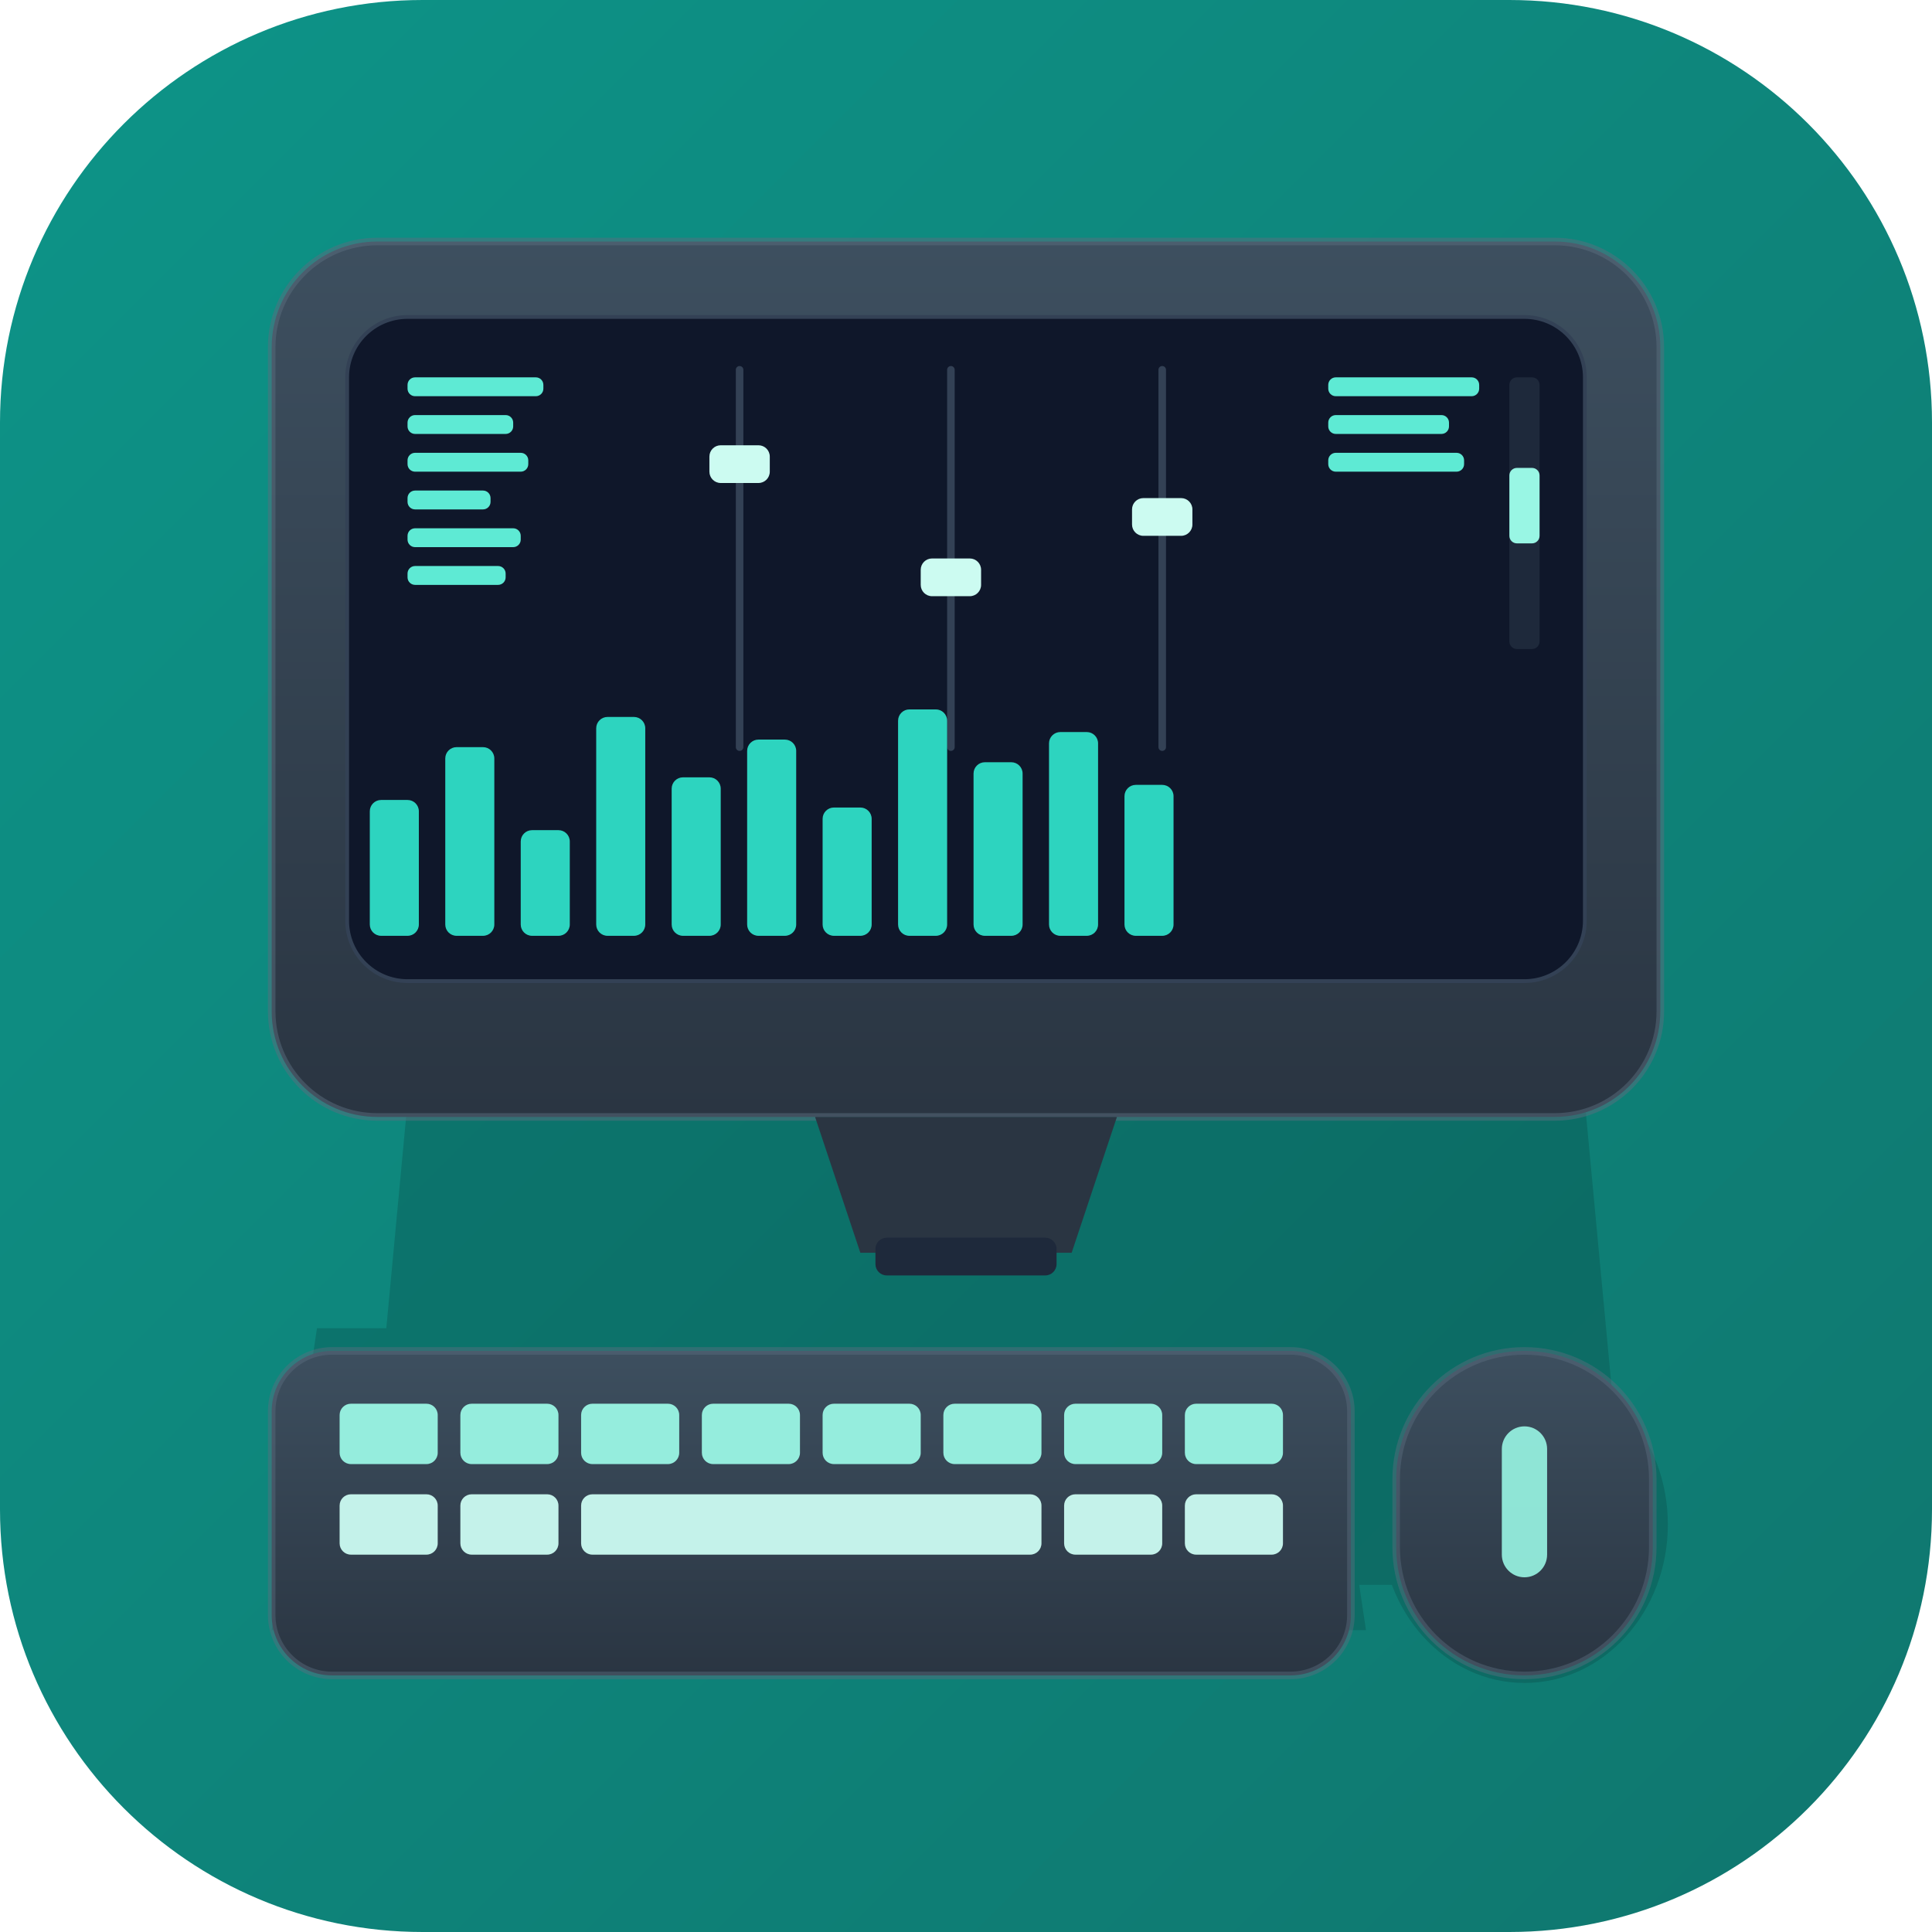
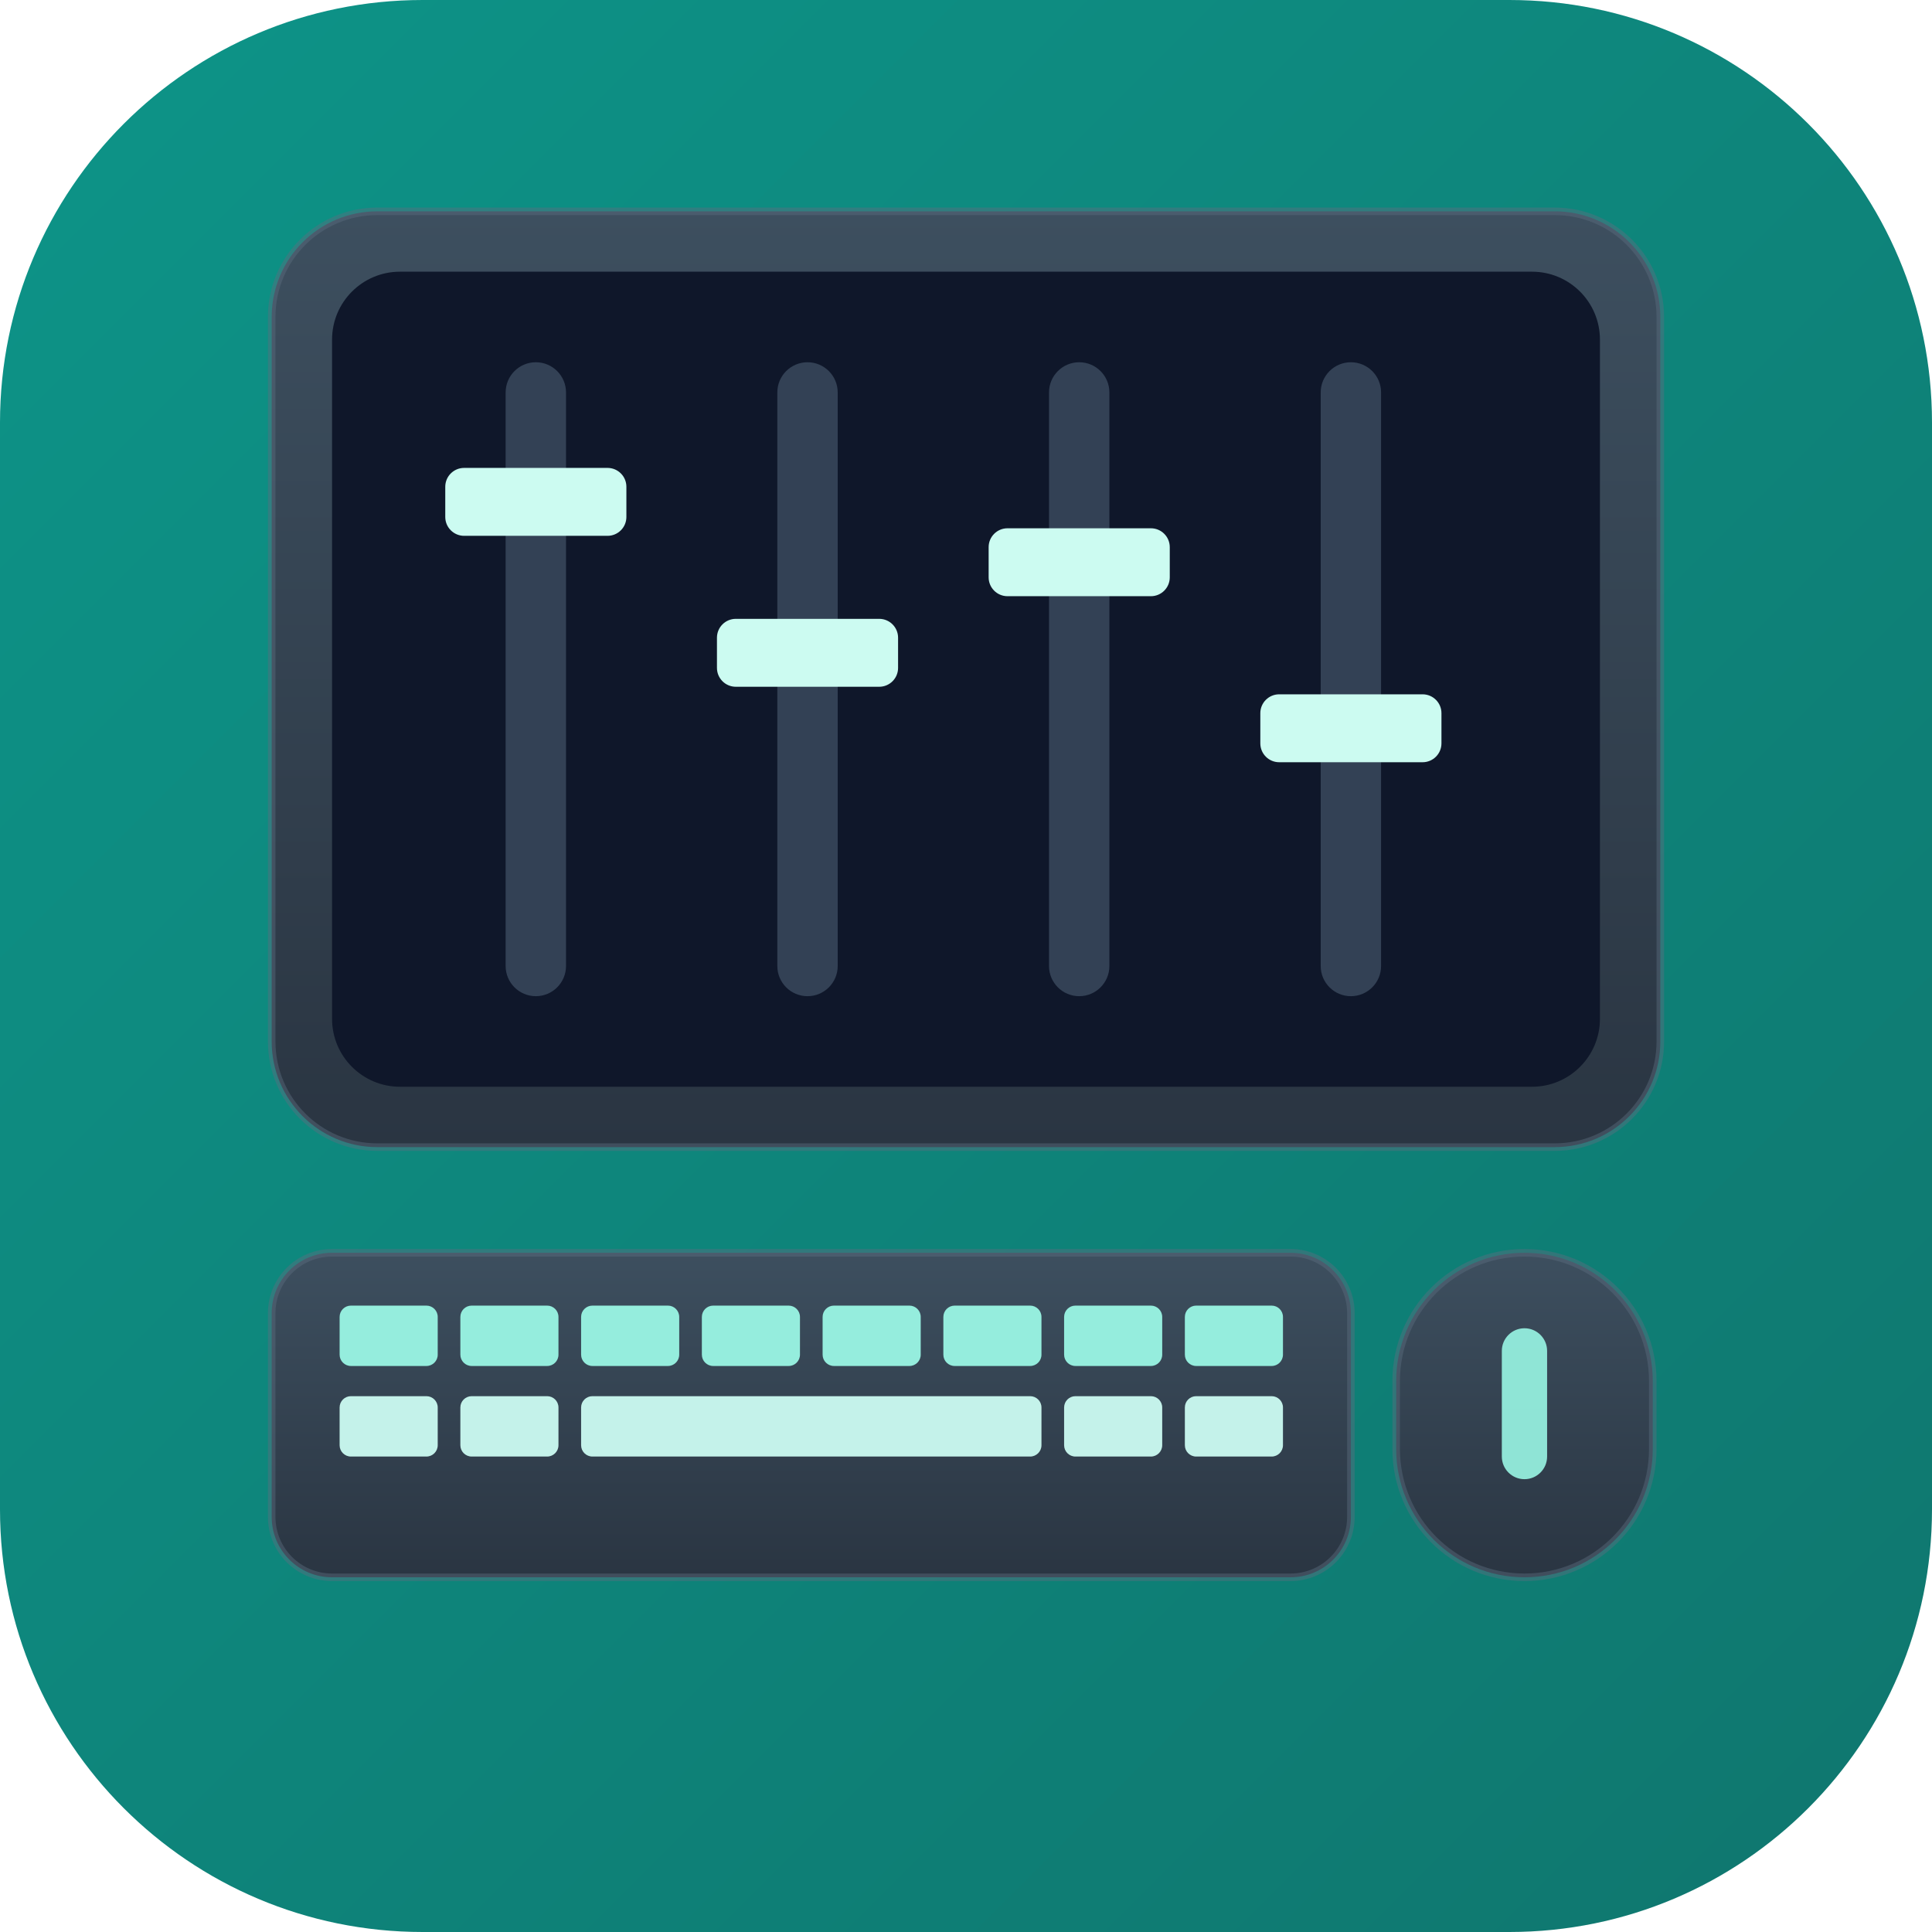
<svg xmlns="http://www.w3.org/2000/svg" viewBox="0 0 512 512" role="img" aria-label="KBMixer icon">
  <defs>
    <linearGradient id="bg" x1="0%" y1="0%" x2="100%" y2="100%">
      <stop offset="0%" stop-color="#0d9488" />
      <stop offset="100%" stop-color="#0f766e" />
    </linearGradient>
    <linearGradient id="chassis" x1="0%" y1="0%" x2="0%" y2="100%">
      <stop offset="0%" stop-color="#3d4f5f" />
      <stop offset="100%" stop-color="#2a3542" />
    </linearGradient>
  </defs>
  <rect width="512" height="512" rx="112" fill="url(#bg)" />
-   <g opacity="0.22" fill="#042f2e">
-     <path d="M108 292 L420 292 L432 420 L96 420 Z" />
-     <path d="M84 352 L350 352 L362 432 L72 432 Z" />
-     <ellipse cx="404" cy="404" rx="38" ry="42" />
-   </g>
  <g>
-     <rect x="72" y="64" width="368" height="232" rx="28" fill="url(#chassis)" />
-     <rect x="72" y="64" width="368" height="232" rx="28" fill="none" stroke="#5a6d7e" stroke-width="2" opacity="0.5" />
-     <rect x="92" y="84" width="328" height="176" rx="16" fill="#0f172a" />
-     <rect x="92" y="84" width="328" height="176" rx="16" fill="none" stroke="#334155" stroke-width="1" />
-     <path d="M216 296 h80 l-12 36 h-56 z" fill="#2a3542" />
-     <rect x="232" y="328" width="48" height="10" rx="3" fill="#1e293b" />
-   </g>
-   <g>
-     <g fill="#5eead4">
-       <rect x="108" y="100" width="36" height="5" rx="2" />
-       <rect x="108" y="110" width="28" height="5" rx="2" />
-       <rect x="108" y="120" width="32" height="5" rx="2" />
-       <rect x="108" y="130" width="22" height="5" rx="2" />
-       <rect x="108" y="140" width="30" height="5" rx="2" />
-       <rect x="108" y="150" width="26" height="5" rx="2" />
-     </g>
-     <g stroke="#334155" stroke-width="2" stroke-linecap="round">
-       <line x1="196" y1="98" x2="196" y2="198" />
-       <line x1="252" y1="98" x2="252" y2="198" />
-       <line x1="308" y1="98" x2="308" y2="198" />
+     <rect x="72" y="56" width="368" height="248" rx="28" fill="url(#chassis)" />
+     <rect x="72" y="56" width="368" height="248" rx="28" fill="none" stroke="#5a6d7e" stroke-width="2" opacity="0.45" />
+     <rect x="88" y="72" width="336" height="216" rx="18" fill="#0f172a" />
+     <g fill="#334155">
+       <rect x="134" y="96" width="16" height="168" rx="8" />
+       <rect x="206" y="96" width="16" height="168" rx="8" />
+       <rect x="278" y="96" width="16" height="168" rx="8" />
+       <rect x="350" y="96" width="16" height="168" rx="8" />
    </g>
    <g fill="#ccfbf1">
-       <rect x="188" y="118" width="16" height="10" rx="3" />
-       <rect x="244" y="148" width="16" height="10" rx="3" />
-       <rect x="300" y="132" width="16" height="10" rx="3" />
-     </g>
-     <g fill="#5eead4">
-       <rect x="352" y="100" width="40" height="5" rx="2" />
-       <rect x="352" y="110" width="32" height="5" rx="2" />
-       <rect x="352" y="120" width="36" height="5" rx="2" />
-     </g>
-     <rect x="400" y="100" width="8" height="72" rx="2" fill="#1e293b" />
-     <rect x="400" y="124" width="8" height="20" rx="2" fill="#99f6e4" />
-     <g fill="#2dd4bf">
-       <rect x="98" y="212" width="13" height="36" rx="3" />
-       <rect x="118" y="198" width="13" height="50" rx="3" />
-       <rect x="138" y="220" width="13" height="28" rx="3" />
-       <rect x="158" y="190" width="13" height="58" rx="3" />
-       <rect x="178" y="206" width="13" height="42" rx="3" />
-       <rect x="198" y="196" width="13" height="52" rx="3" />
-       <rect x="218" y="214" width="13" height="34" rx="3" />
-       <rect x="238" y="188" width="13" height="60" rx="3" />
-       <rect x="258" y="202" width="13" height="46" rx="3" />
-       <rect x="278" y="194" width="13" height="54" rx="3" />
-       <rect x="298" y="208" width="13" height="40" rx="3" />
+       <rect x="118" y="124" width="48" height="18" rx="5" />
+       <rect x="190" y="164" width="48" height="18" rx="5" />
+       <rect x="262" y="140" width="48" height="18" rx="5" />
+       <rect x="334" y="184" width="48" height="18" rx="5" />
    </g>
  </g>
  <g>
-     <rect x="72" y="358" width="286" height="86" rx="16" fill="url(#chassis)" />
-     <rect x="72" y="358" width="286" height="86" rx="16" fill="none" stroke="#5a6d7e" stroke-width="2" opacity="0.45" />
+     <rect x="72" y="332" width="286" height="86" rx="16" fill="url(#chassis)" />
+     <rect x="72" y="332" width="286" height="86" rx="16" fill="none" stroke="#5a6d7e" stroke-width="2" opacity="0.45" />
    <g fill="#99f6e4" opacity="0.95">
-       <rect x="90" y="372" width="26" height="16" rx="3" />
-       <rect x="122" y="372" width="26" height="16" rx="3" />
-       <rect x="154" y="372" width="26" height="16" rx="3" />
-       <rect x="186" y="372" width="26" height="16" rx="3" />
-       <rect x="218" y="372" width="26" height="16" rx="3" />
-       <rect x="250" y="372" width="26" height="16" rx="3" />
-       <rect x="282" y="372" width="26" height="16" rx="3" />
-       <rect x="314" y="372" width="26" height="16" rx="3" />
+       <rect x="90" y="346" width="26" height="16" rx="3" />
+       <rect x="122" y="346" width="26" height="16" rx="3" />
+       <rect x="154" y="346" width="26" height="16" rx="3" />
+       <rect x="186" y="346" width="26" height="16" rx="3" />
+       <rect x="218" y="346" width="26" height="16" rx="3" />
+       <rect x="250" y="346" width="26" height="16" rx="3" />
+       <rect x="282" y="346" width="26" height="16" rx="3" />
+       <rect x="314" y="346" width="26" height="16" rx="3" />
    </g>
    <g fill="#ccfbf1" opacity="0.95">
-       <rect x="90" y="396" width="26" height="16" rx="3" />
-       <rect x="122" y="396" width="26" height="16" rx="3" />
-       <rect x="154" y="396" width="122" height="16" rx="3" />
-       <rect x="282" y="396" width="26" height="16" rx="3" />
-       <rect x="314" y="396" width="26" height="16" rx="3" />
+       <rect x="90" y="370" width="26" height="16" rx="3" />
+       <rect x="122" y="370" width="26" height="16" rx="3" />
+       <rect x="154" y="370" width="122" height="16" rx="3" />
+       <rect x="282" y="370" width="26" height="16" rx="3" />
+       <rect x="314" y="370" width="26" height="16" rx="3" />
    </g>
  </g>
  <g>
-     <rect x="370" y="358" width="68" height="86" rx="34" fill="url(#chassis)" />
-     <rect x="370" y="358" width="68" height="86" rx="34" fill="none" stroke="#5a6d7e" stroke-width="2" opacity="0.45" />
-     <rect x="398" y="378" width="12" height="40" rx="6" fill="#99f6e4" opacity="0.9" />
+     <rect x="370" y="332" width="68" height="86" rx="34" fill="url(#chassis)" />
+     <rect x="370" y="332" width="68" height="86" rx="34" fill="none" stroke="#5a6d7e" stroke-width="2" opacity="0.45" />
+     <rect x="398" y="352" width="12" height="40" rx="6" fill="#99f6e4" opacity="0.9" />
  </g>
</svg>
